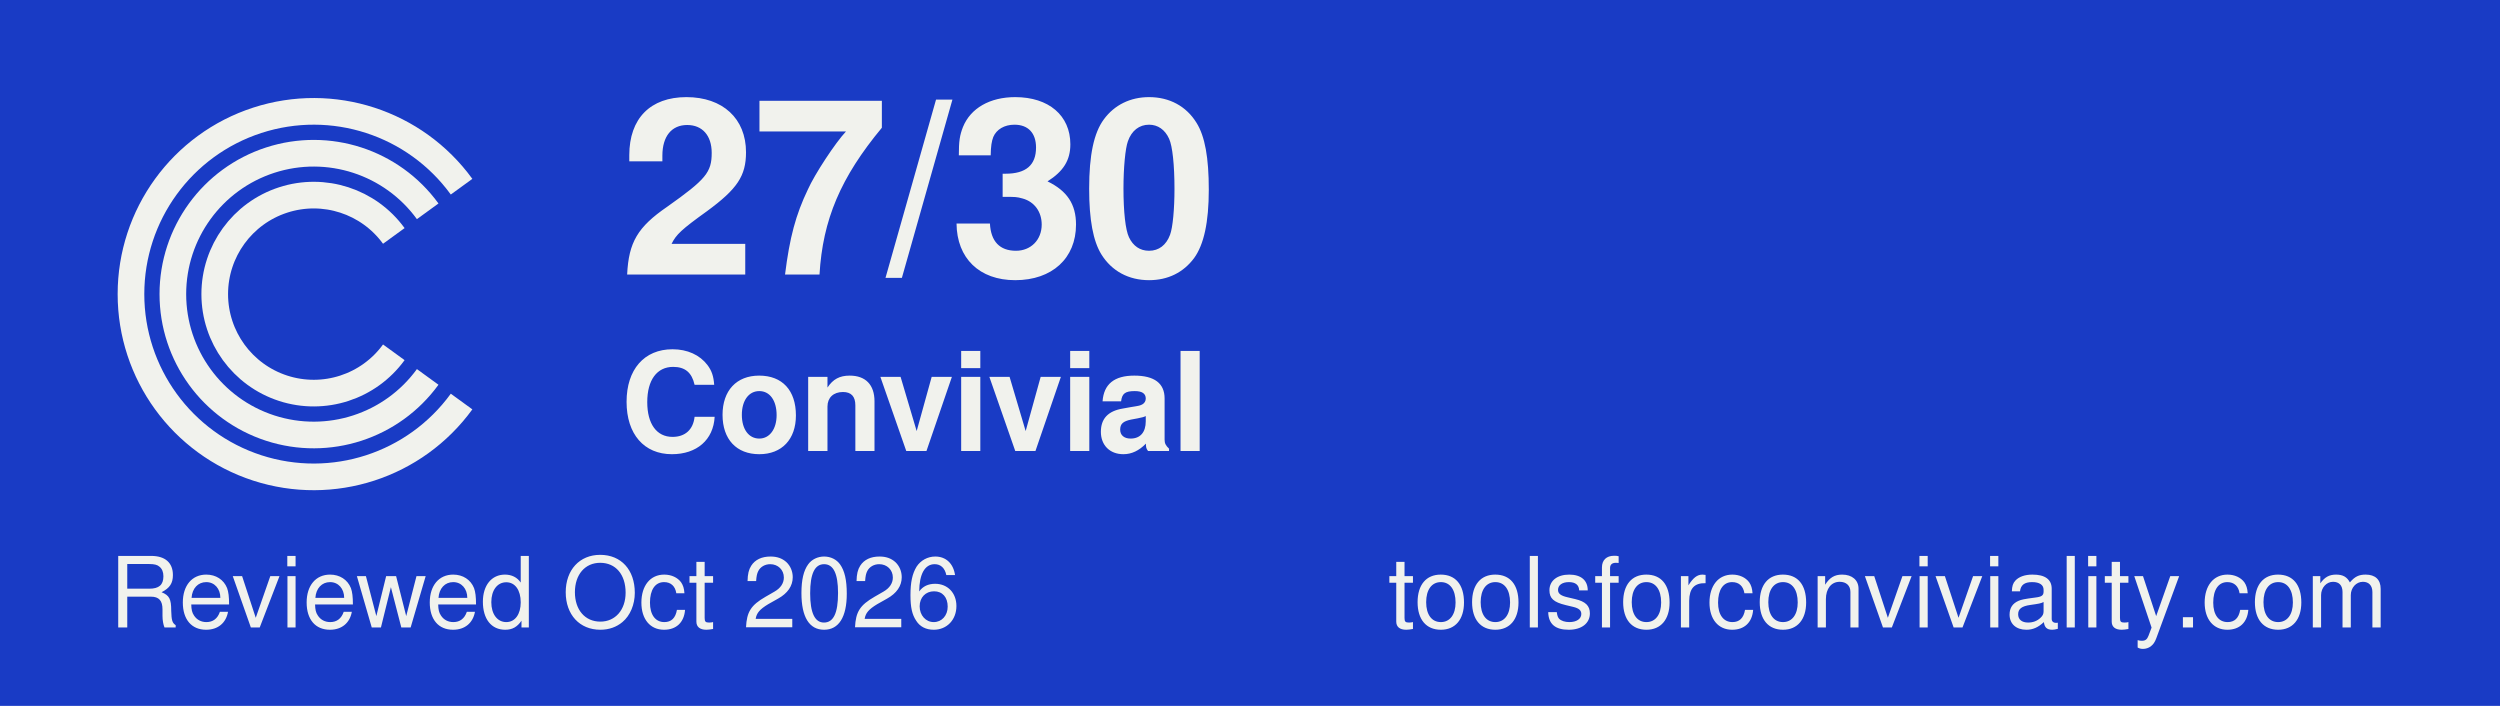
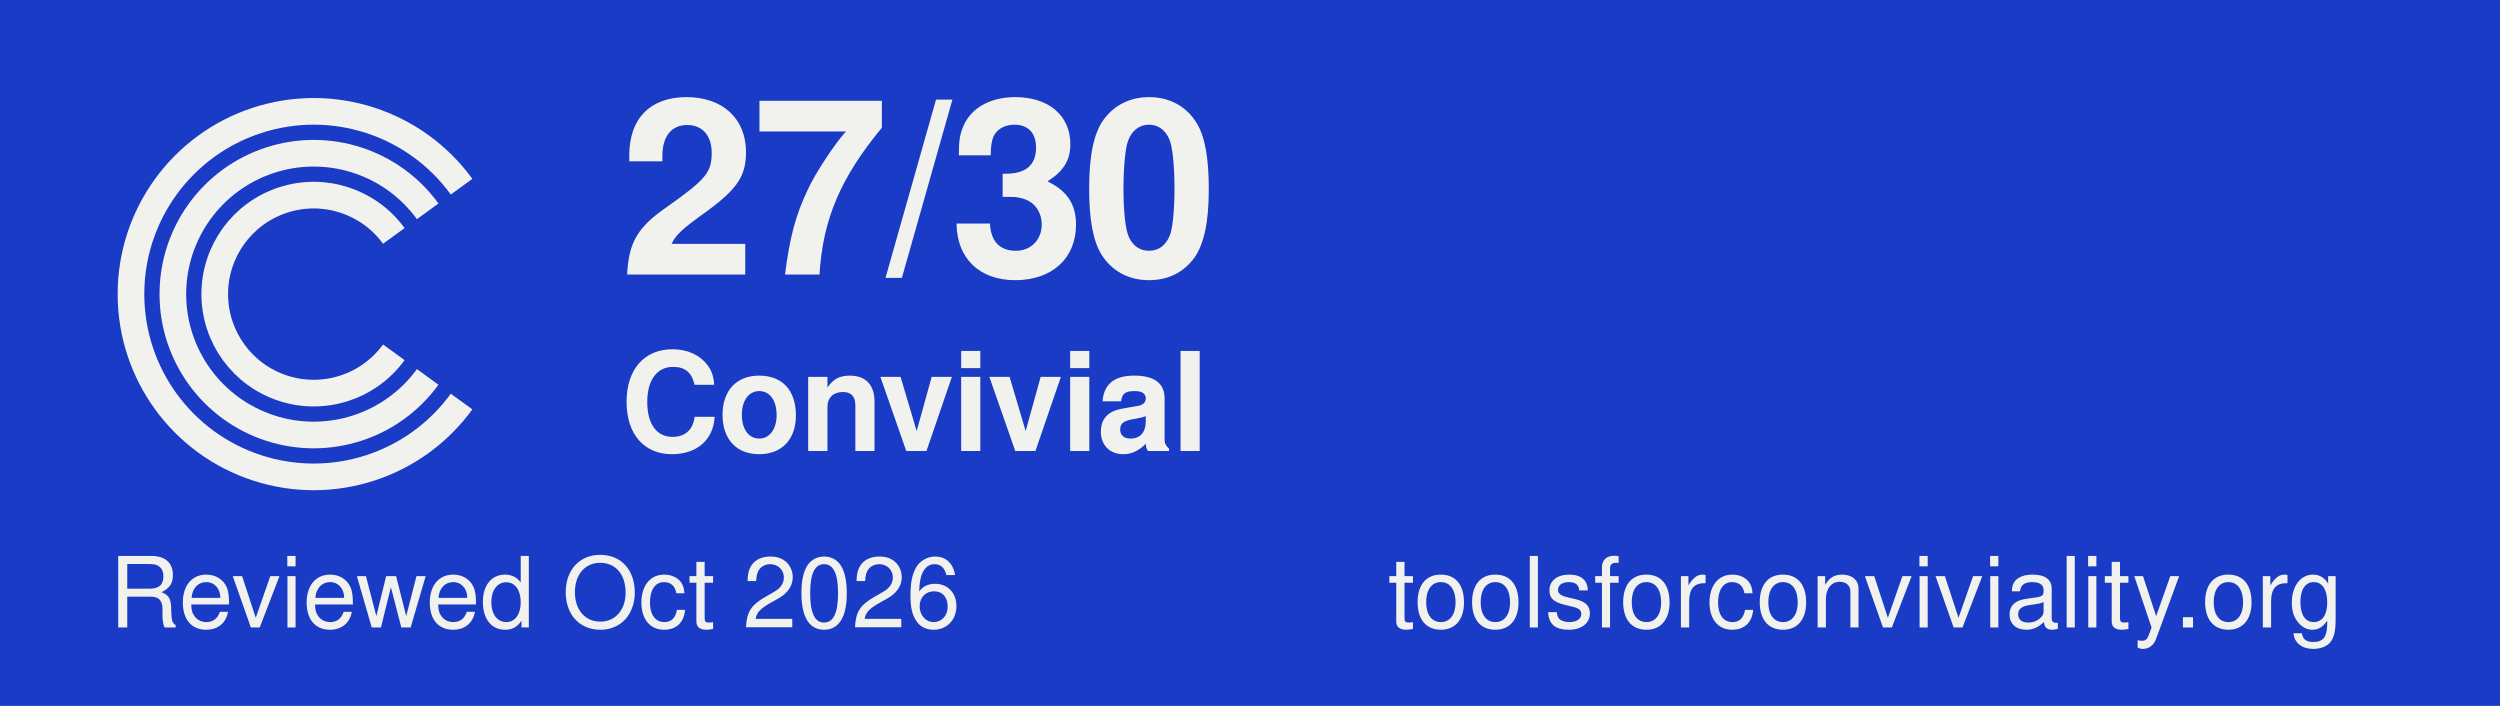
<svg xmlns="http://www.w3.org/2000/svg" width="255" height="72" viewBox="0 0 255 72" role="img" aria-labelledby="title desc">
  <rect width="255" height="72" fill="#193bc5" />
  <g id="label" fill="#f1f2ed">
    <g id="c-mark" color="#f1f2ed" transform="translate(5.087379 5.145631) scale(0.1941748)">
      <path d="M216.266 71.573 A96 96 0 1 0 216.266 184.427" fill="none" stroke="currentColor" stroke-width="14" stroke-linecap="butt" stroke-linejoin="round" />
      <path d="M198.467 84.504 A74 74 0 1 0 198.467 171.496" fill="none" stroke="currentColor" stroke-width="14" stroke-linecap="butt" stroke-linejoin="round" />
      <path d="M180.669 97.435 A52 52 0 1 0 180.669 158.565" fill="none" stroke="currentColor" stroke-width="14" stroke-linecap="butt" stroke-linejoin="round" />
    </g>
    <text id="score" x="63.219" y="28" font-family="Helvetica, Arial, sans-serif" font-size="25" font-weight="700" letter-spacing="-0.375">27/30</text>
    <text id="verdict" x="63.3" y="46" font-family="Helvetica, Arial, sans-serif" font-size="14" font-weight="700" letter-spacing="-0.21">Convivial</text>
    <text id="review-date" x="11.121" y="64" font-family="Helvetica, Arial, sans-serif" font-size="10" font-weight="400" letter-spacing="0">Reviewed Oct 2026</text>
-     <text id="attribution" x="141.574" y="64" font-family="Helvetica, Arial, sans-serif" font-size="10" font-weight="400" letter-spacing="0">toolsforconviviality.com</text>
+     <text id="attribution" x="141.574" y="64" font-family="Helvetica, Arial, sans-serif" font-size="10" font-weight="400" letter-spacing="0">toolsforconviviality.org</text>
  </g>
</svg>
